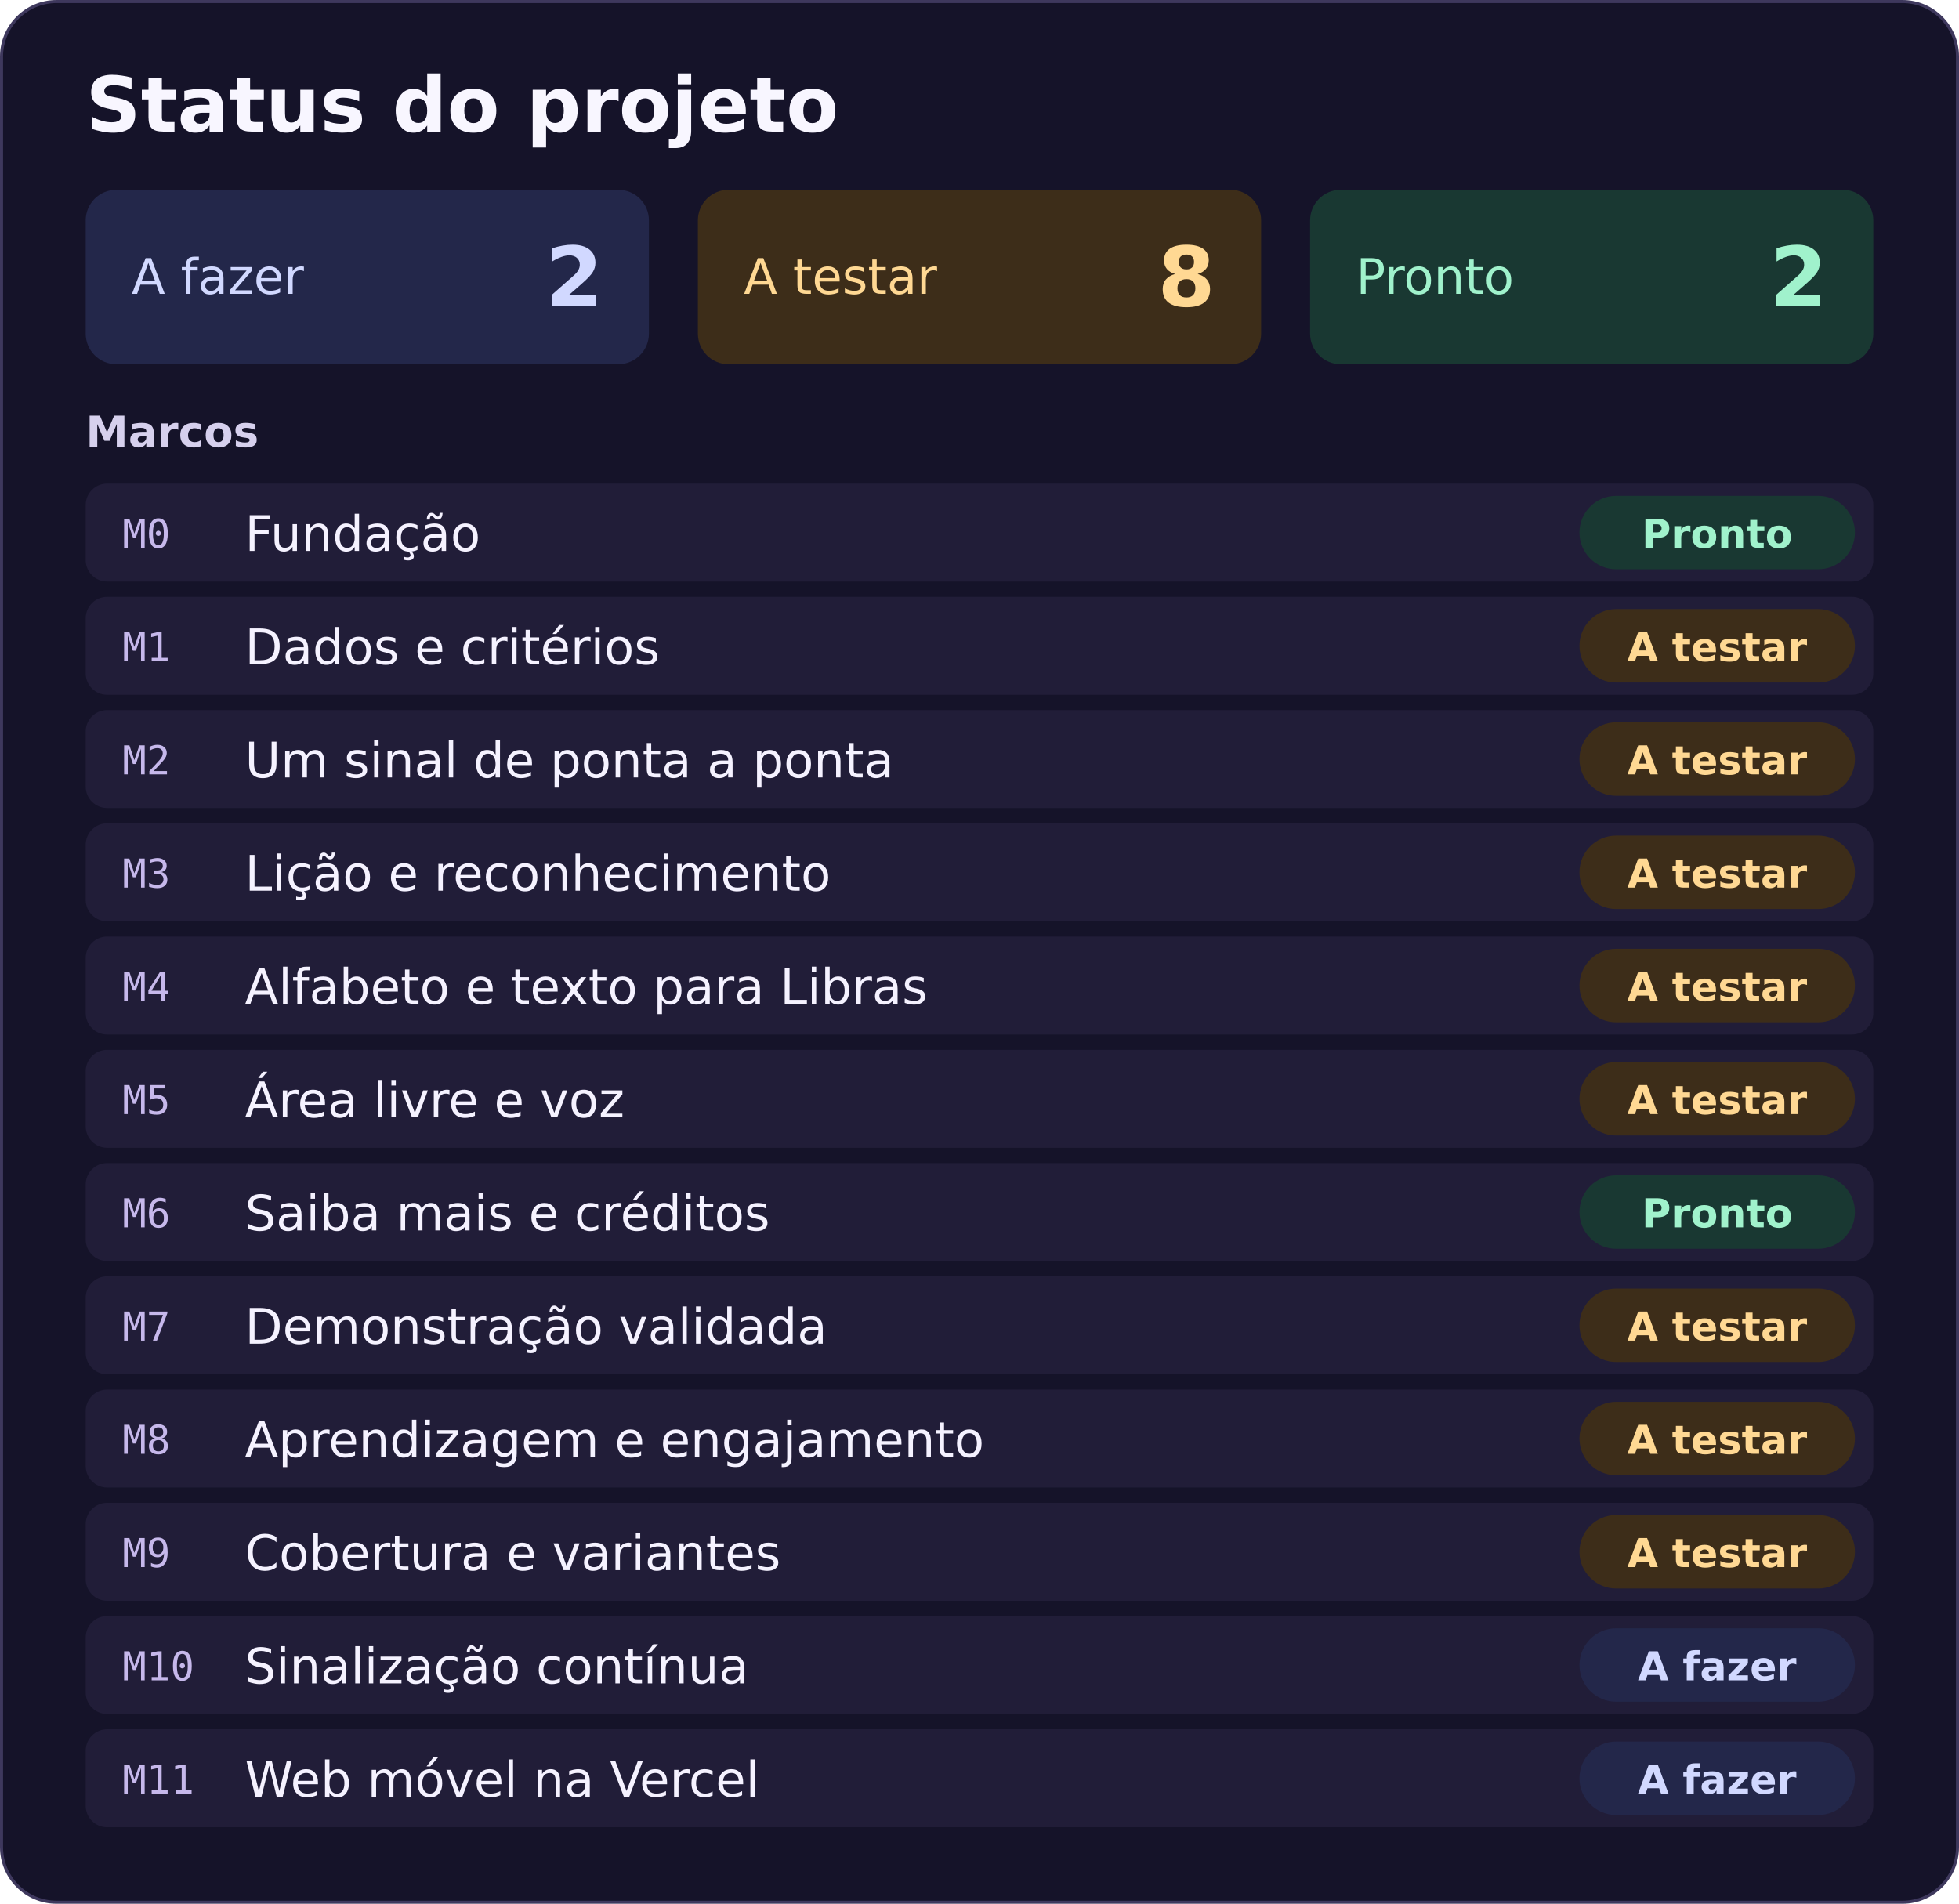
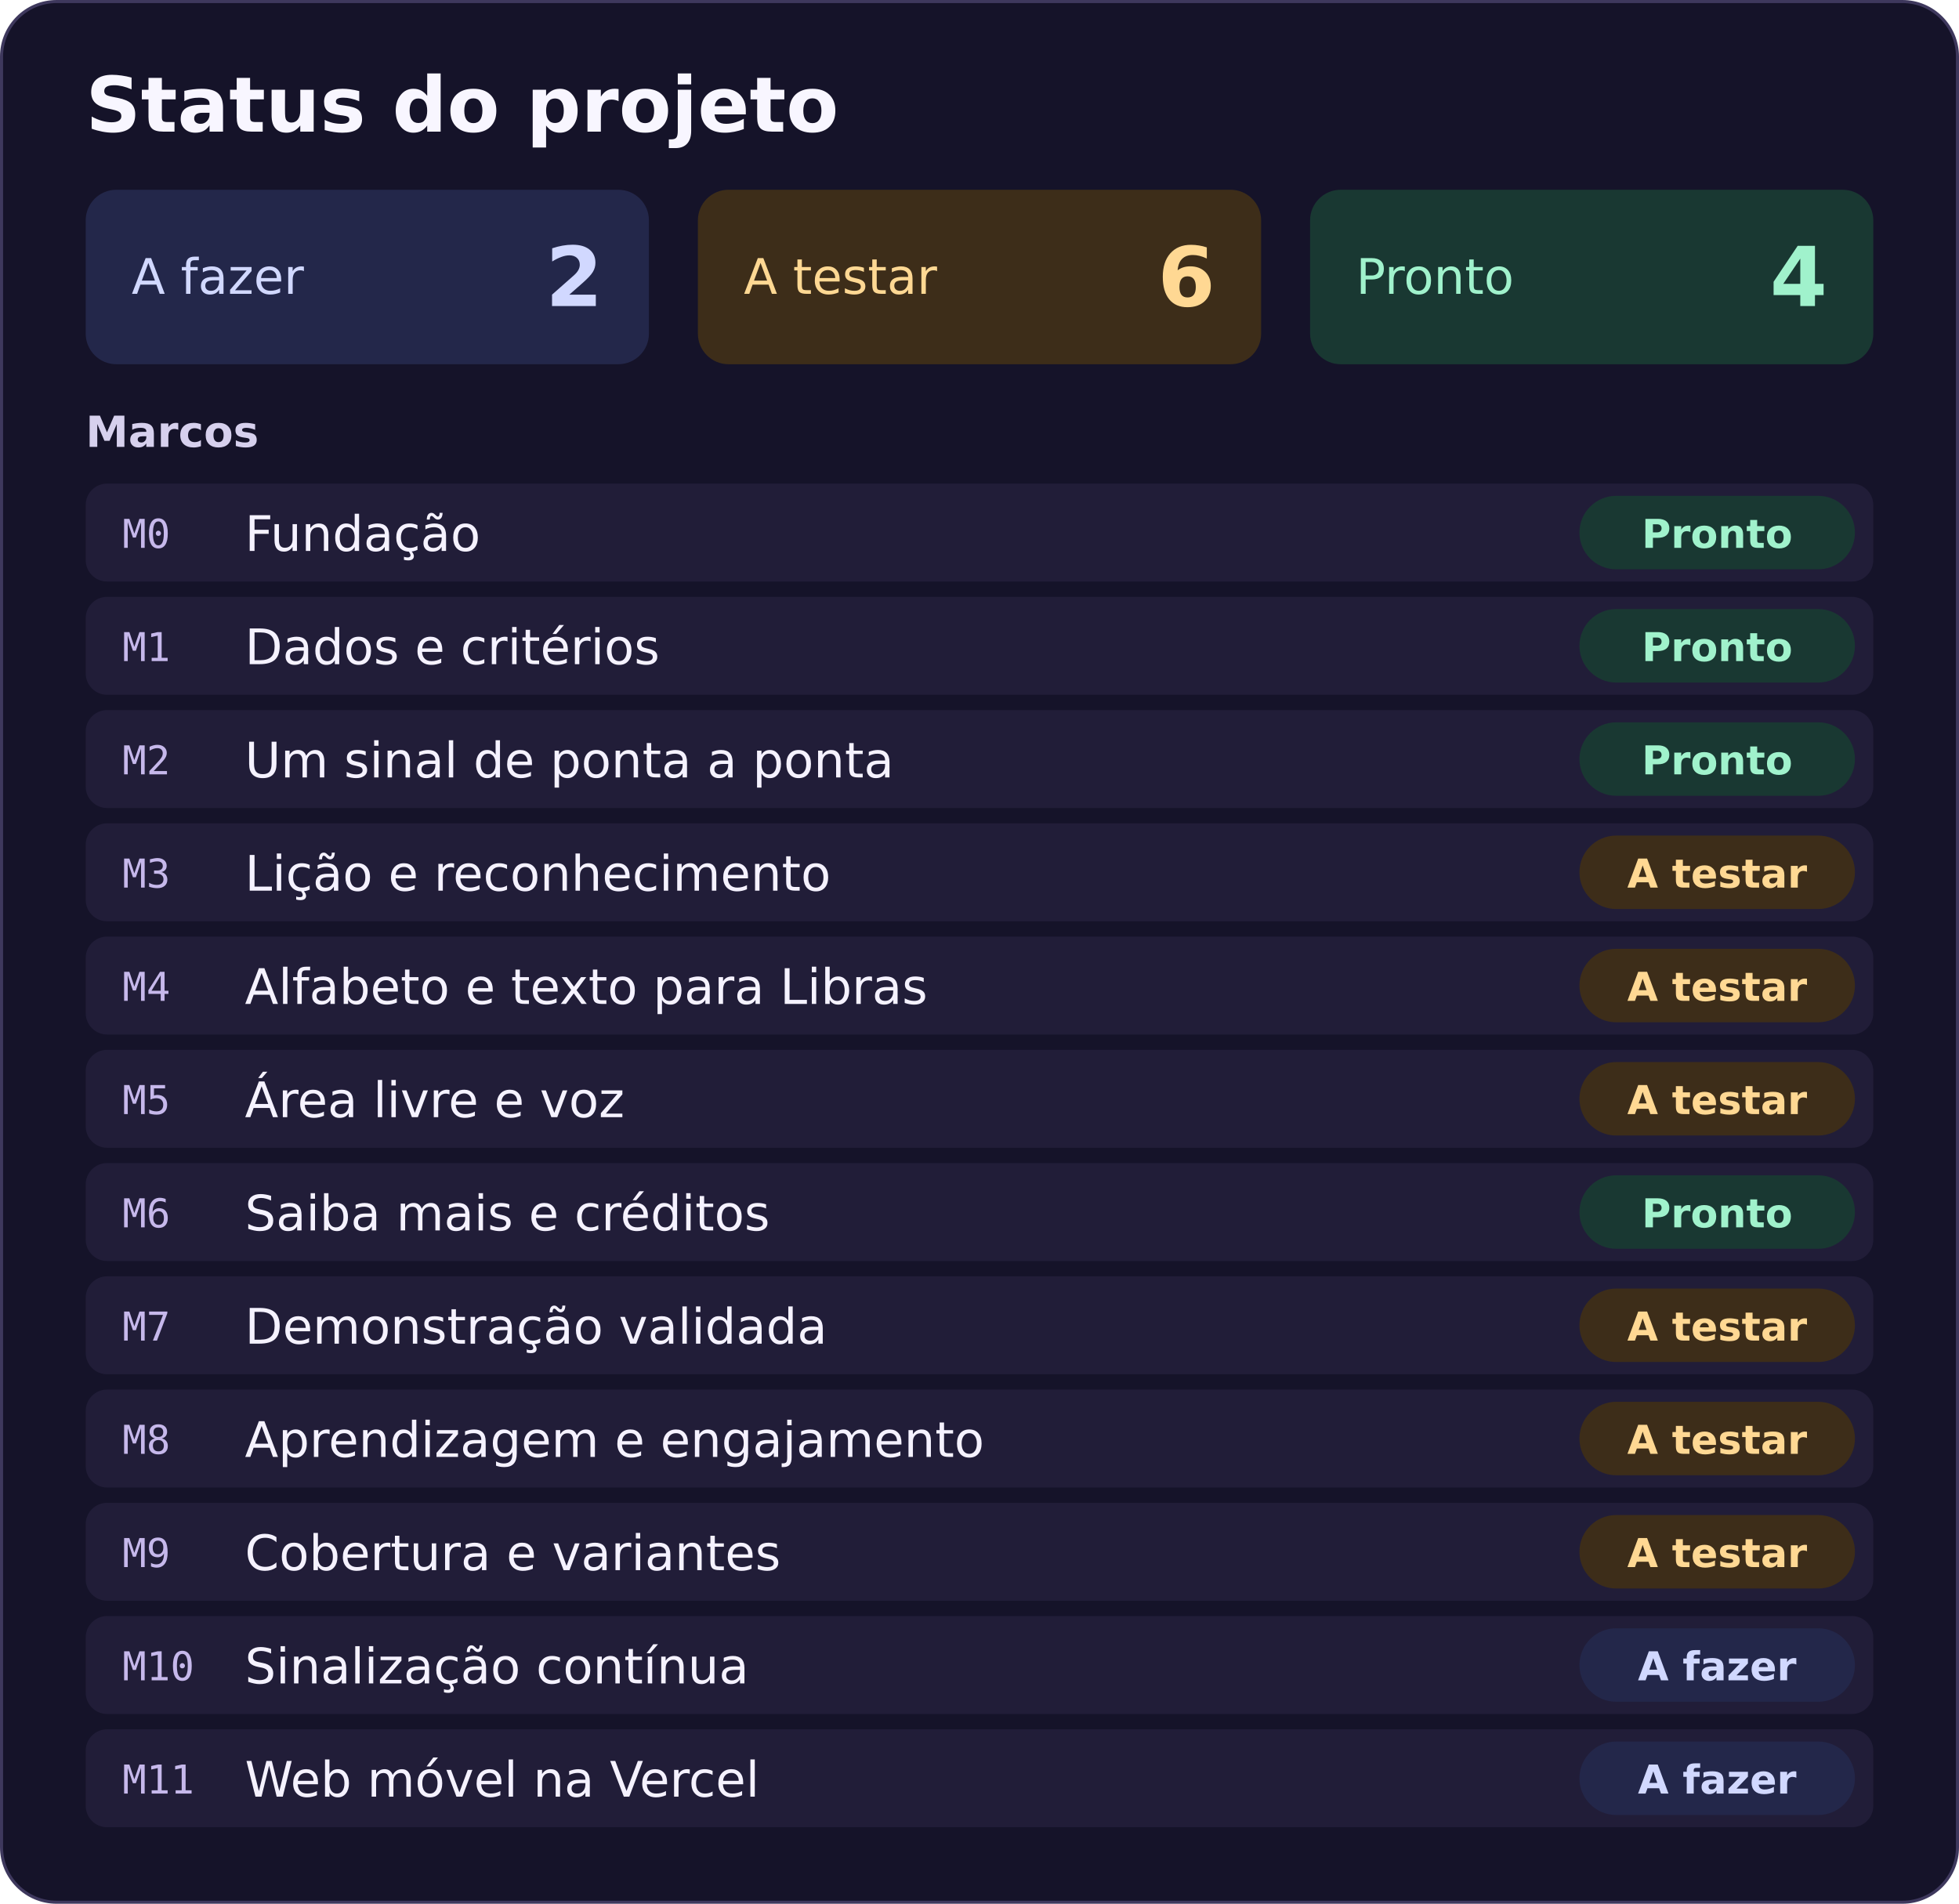
<svg xmlns="http://www.w3.org/2000/svg" width="640" height="622" viewBox="0 0 640 622" role="img" aria-labelledby="title description">
  <rect x="0.5" y="0.5" width="639" height="621" rx="18" fill="#151329" stroke="#3e385d" />
  <g font-family="system-ui, DejaVu Sans, sans-serif">
    <text x="28" y="43" fill="#f8f6ff" font-size="25" font-weight="700">Status do projeto</text>
    <rect x="28" y="62" width="184" height="57" rx="10" fill="#23274a" />
    <text x="43" y="96" font-size="16" fill="#d1d8ff">A fazer</text>
    <text x="197" y="100" text-anchor="end" font-size="27" font-weight="700" fill="#d1d8ff">2</text>
    <rect x="228" y="62" width="184" height="57" rx="10" fill="#3d2d19" />
    <text x="243" y="96" font-size="16" fill="#ffd893">A testar</text>
-     <text x="397" y="100" text-anchor="end" font-size="27" font-weight="700" fill="#ffd893">8</text>
+     <text x="397" y="100" text-anchor="end" font-size="27" font-weight="700" fill="#ffd893">6</text>
    <rect x="428" y="62" width="184" height="57" rx="10" fill="#193832" />
    <text x="443" y="96" font-size="16" fill="#a0f2cc">Pronto</text>
-     <text x="597" y="100" text-anchor="end" font-size="27" font-weight="700" fill="#a0f2cc">2</text>
+     <text x="597" y="100" text-anchor="end" font-size="27" font-weight="700" fill="#a0f2cc">4</text>
    <text x="28" y="146" fill="#d6d0ed" font-size="14" font-weight="600">Marcos</text>
    <rect x="28" y="158" width="584" height="32" rx="7" fill="#211d38" />
    <text x="40" y="179" fill="#c6b8eb" font-family="monospace" font-size="13">M0</text>
    <text x="80" y="180" fill="#f5f2ff" font-size="16">Fundação</text>
    <rect x="516" y="162" width="90" height="24" rx="12" fill="#193832" />
    <text x="561" y="179" text-anchor="middle" fill="#a0f2cc" font-weight="600" font-size="13">Pronto</text>
    <rect x="28" y="195" width="584" height="32" rx="7" fill="#211d38" />
    <text x="40" y="216" fill="#c6b8eb" font-family="monospace" font-size="13">M1</text>
    <text x="80" y="217" fill="#f5f2ff" font-size="16">Dados e critérios</text>
-     <rect x="516" y="199" width="90" height="24" rx="12" fill="#3d2d19" />
-     <text x="561" y="216" text-anchor="middle" fill="#ffd893" font-weight="600" font-size="13">A testar</text>
+     <rect x="516" y="199" width="90" height="24" rx="12" fill="#193832" />
+     <text x="561" y="216" text-anchor="middle" fill="#a0f2cc" font-weight="600" font-size="13">Pronto</text>
    <rect x="28" y="232" width="584" height="32" rx="7" fill="#211d38" />
    <text x="40" y="253" fill="#c6b8eb" font-family="monospace" font-size="13">M2</text>
    <text x="80" y="254" fill="#f5f2ff" font-size="16">Um sinal de ponta a ponta</text>
-     <rect x="516" y="236" width="90" height="24" rx="12" fill="#3d2d19" />
-     <text x="561" y="253" text-anchor="middle" fill="#ffd893" font-weight="600" font-size="13">A testar</text>
+     <rect x="516" y="236" width="90" height="24" rx="12" fill="#193832" />
+     <text x="561" y="253" text-anchor="middle" fill="#a0f2cc" font-weight="600" font-size="13">Pronto</text>
    <rect x="28" y="269" width="584" height="32" rx="7" fill="#211d38" />
    <text x="40" y="290" fill="#c6b8eb" font-family="monospace" font-size="13">M3</text>
    <text x="80" y="291" fill="#f5f2ff" font-size="16">Lição e reconhecimento</text>
    <rect x="516" y="273" width="90" height="24" rx="12" fill="#3d2d19" />
    <text x="561" y="290" text-anchor="middle" fill="#ffd893" font-weight="600" font-size="13">A testar</text>
    <rect x="28" y="306" width="584" height="32" rx="7" fill="#211d38" />
    <text x="40" y="327" fill="#c6b8eb" font-family="monospace" font-size="13">M4</text>
    <text x="80" y="328" fill="#f5f2ff" font-size="16">Alfabeto e texto para Libras</text>
    <rect x="516" y="310" width="90" height="24" rx="12" fill="#3d2d19" />
    <text x="561" y="327" text-anchor="middle" fill="#ffd893" font-weight="600" font-size="13">A testar</text>
    <rect x="28" y="343" width="584" height="32" rx="7" fill="#211d38" />
    <text x="40" y="364" fill="#c6b8eb" font-family="monospace" font-size="13">M5</text>
    <text x="80" y="365" fill="#f5f2ff" font-size="16">Área livre e voz</text>
    <rect x="516" y="347" width="90" height="24" rx="12" fill="#3d2d19" />
    <text x="561" y="364" text-anchor="middle" fill="#ffd893" font-weight="600" font-size="13">A testar</text>
    <rect x="28" y="380" width="584" height="32" rx="7" fill="#211d38" />
    <text x="40" y="401" fill="#c6b8eb" font-family="monospace" font-size="13">M6</text>
    <text x="80" y="402" fill="#f5f2ff" font-size="16">Saiba mais e créditos</text>
    <rect x="516" y="384" width="90" height="24" rx="12" fill="#193832" />
    <text x="561" y="401" text-anchor="middle" fill="#a0f2cc" font-weight="600" font-size="13">Pronto</text>
    <rect x="28" y="417" width="584" height="32" rx="7" fill="#211d38" />
    <text x="40" y="438" fill="#c6b8eb" font-family="monospace" font-size="13">M7</text>
    <text x="80" y="439" fill="#f5f2ff" font-size="16">Demonstração validada</text>
    <rect x="516" y="421" width="90" height="24" rx="12" fill="#3d2d19" />
    <text x="561" y="438" text-anchor="middle" fill="#ffd893" font-weight="600" font-size="13">A testar</text>
    <rect x="28" y="454" width="584" height="32" rx="7" fill="#211d38" />
    <text x="40" y="475" fill="#c6b8eb" font-family="monospace" font-size="13">M8</text>
    <text x="80" y="476" fill="#f5f2ff" font-size="16">Aprendizagem e engajamento</text>
    <rect x="516" y="458" width="90" height="24" rx="12" fill="#3d2d19" />
    <text x="561" y="475" text-anchor="middle" fill="#ffd893" font-weight="600" font-size="13">A testar</text>
    <rect x="28" y="491" width="584" height="32" rx="7" fill="#211d38" />
    <text x="40" y="512" fill="#c6b8eb" font-family="monospace" font-size="13">M9</text>
    <text x="80" y="513" fill="#f5f2ff" font-size="16">Cobertura e variantes</text>
    <rect x="516" y="495" width="90" height="24" rx="12" fill="#3d2d19" />
    <text x="561" y="512" text-anchor="middle" fill="#ffd893" font-weight="600" font-size="13">A testar</text>
    <rect x="28" y="528" width="584" height="32" rx="7" fill="#211d38" />
    <text x="40" y="549" fill="#c6b8eb" font-family="monospace" font-size="13">M10</text>
    <text x="80" y="550" fill="#f5f2ff" font-size="16">Sinalização contínua</text>
    <rect x="516" y="532" width="90" height="24" rx="12" fill="#23274a" />
    <text x="561" y="549" text-anchor="middle" fill="#d1d8ff" font-weight="600" font-size="13">A fazer</text>
    <rect x="28" y="565" width="584" height="32" rx="7" fill="#211d38" />
    <text x="40" y="586" fill="#c6b8eb" font-family="monospace" font-size="13">M11</text>
    <text x="80" y="587" fill="#f5f2ff" font-size="16">Web móvel na Vercel</text>
    <rect x="516" y="569" width="90" height="24" rx="12" fill="#23274a" />
    <text x="561" y="586" text-anchor="middle" fill="#d1d8ff" font-weight="600" font-size="13">A fazer</text>
  </g>
</svg>
